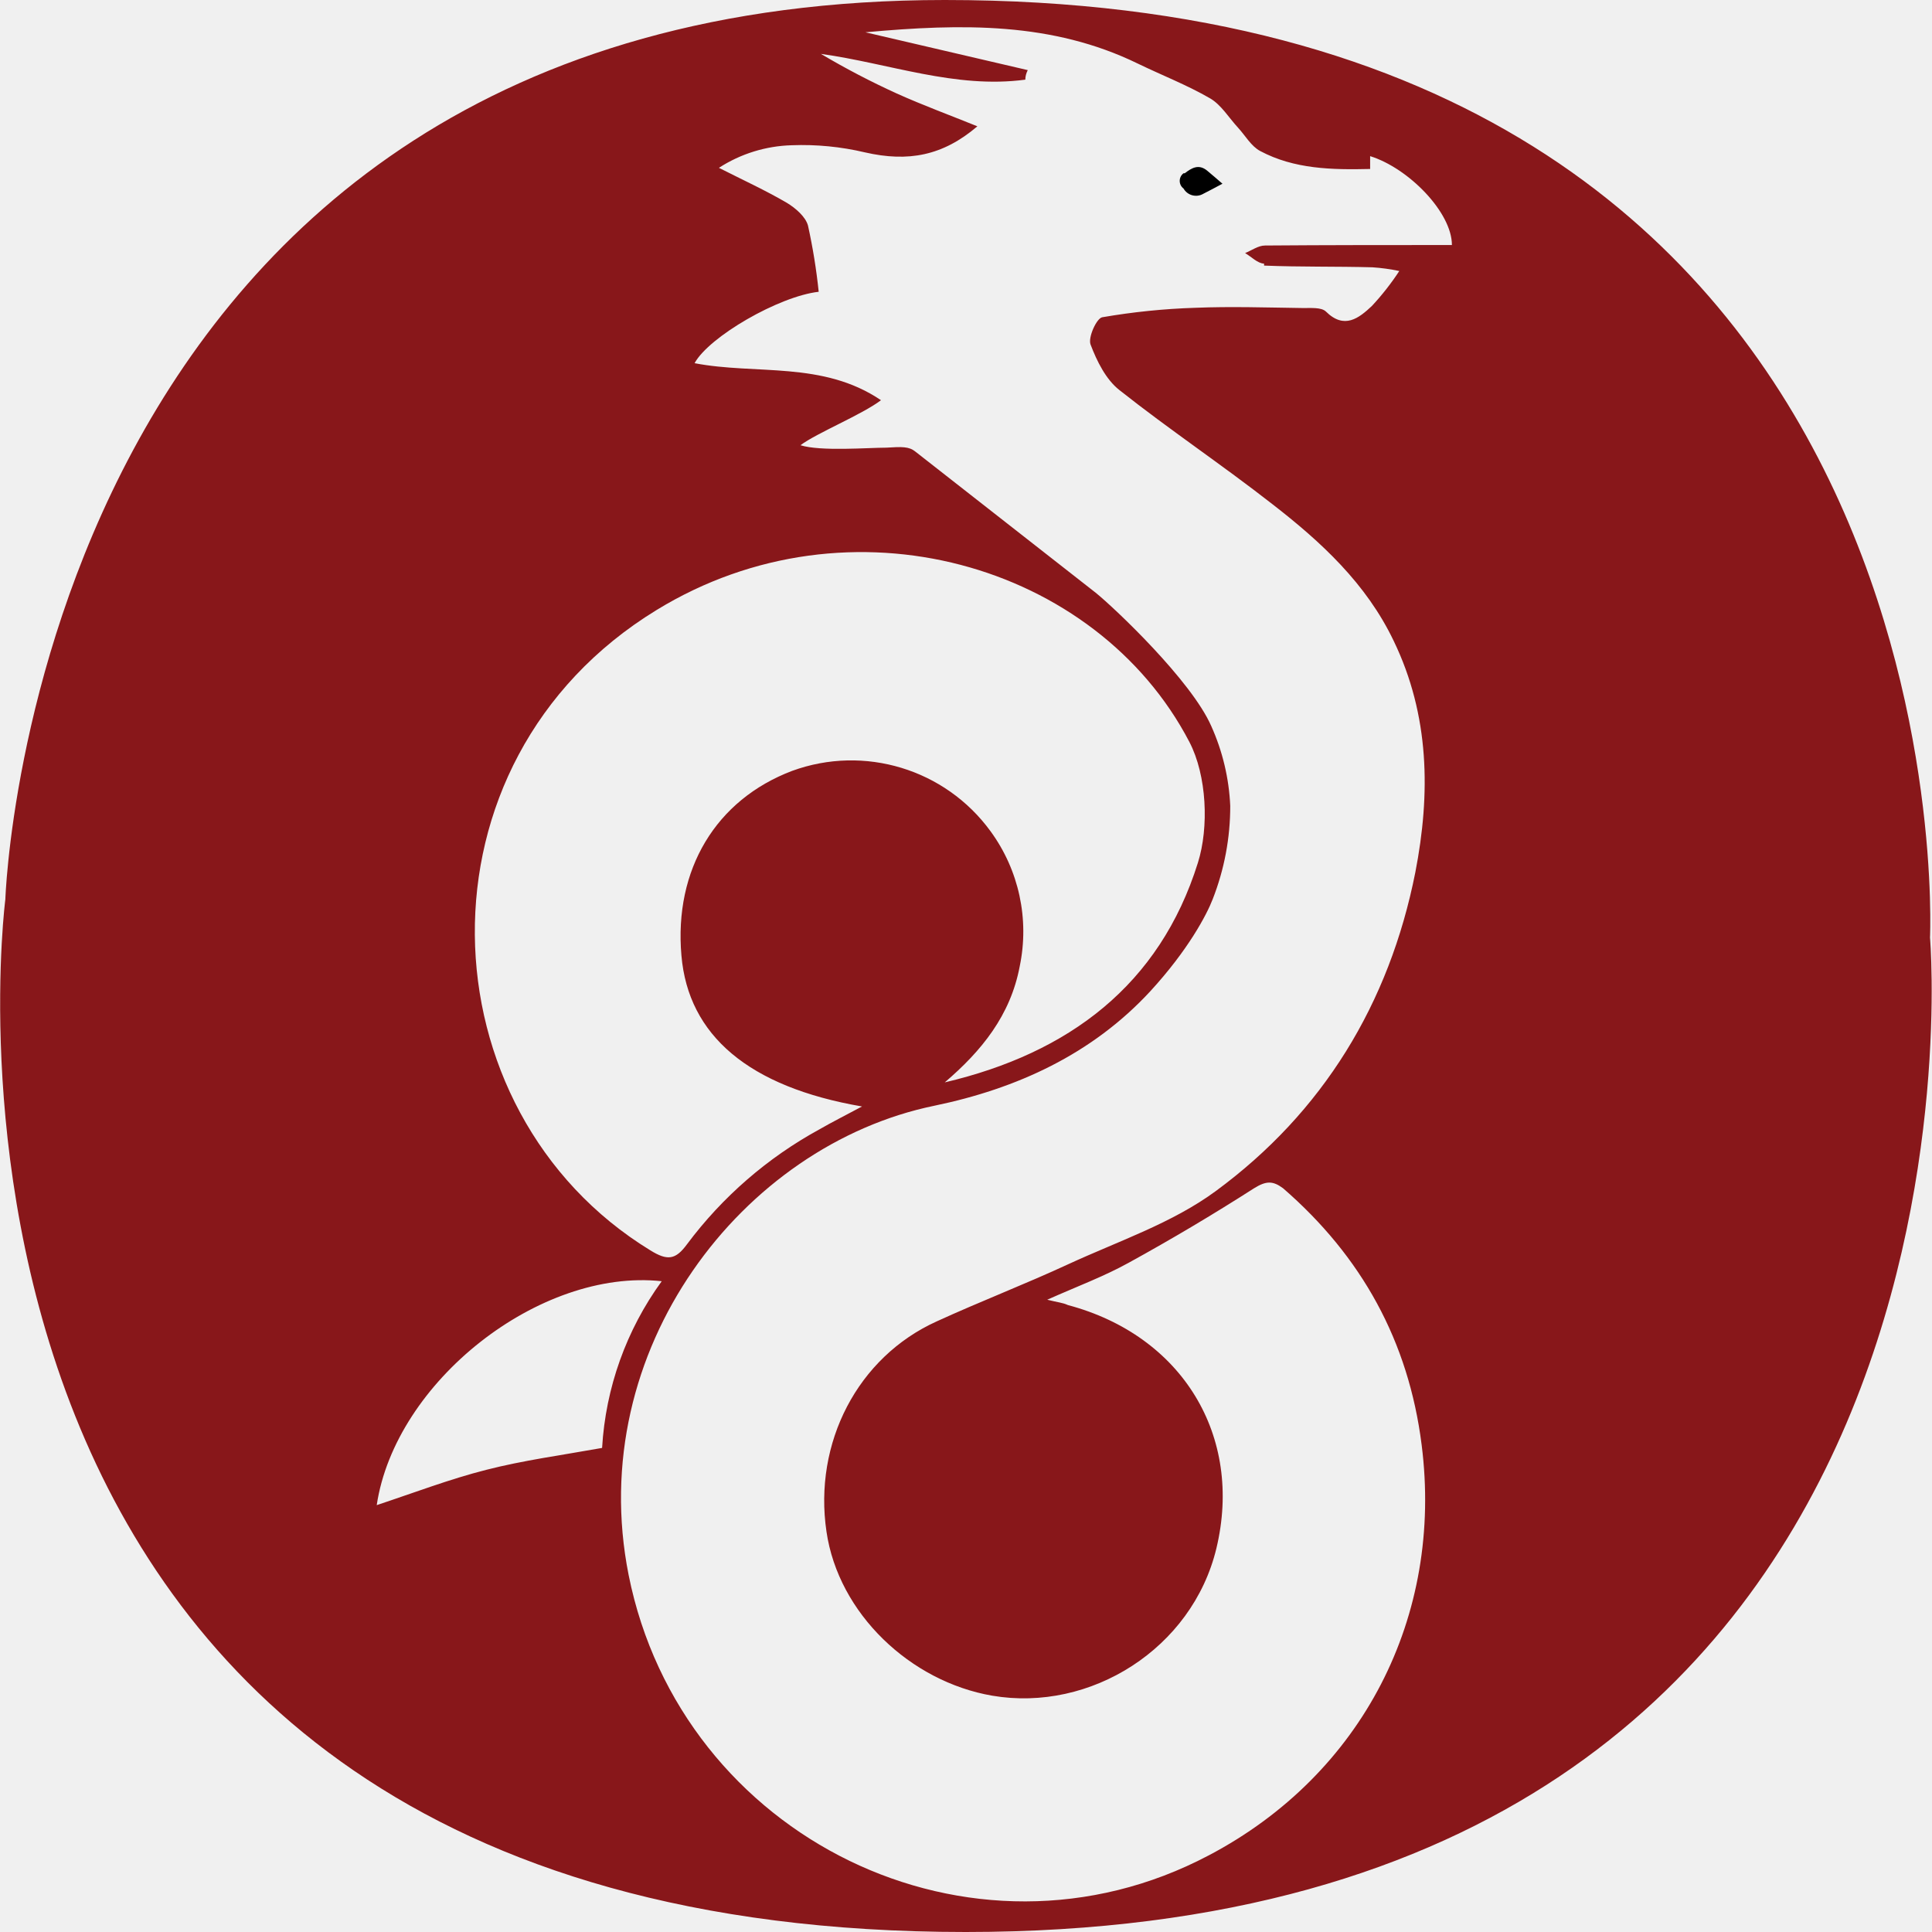
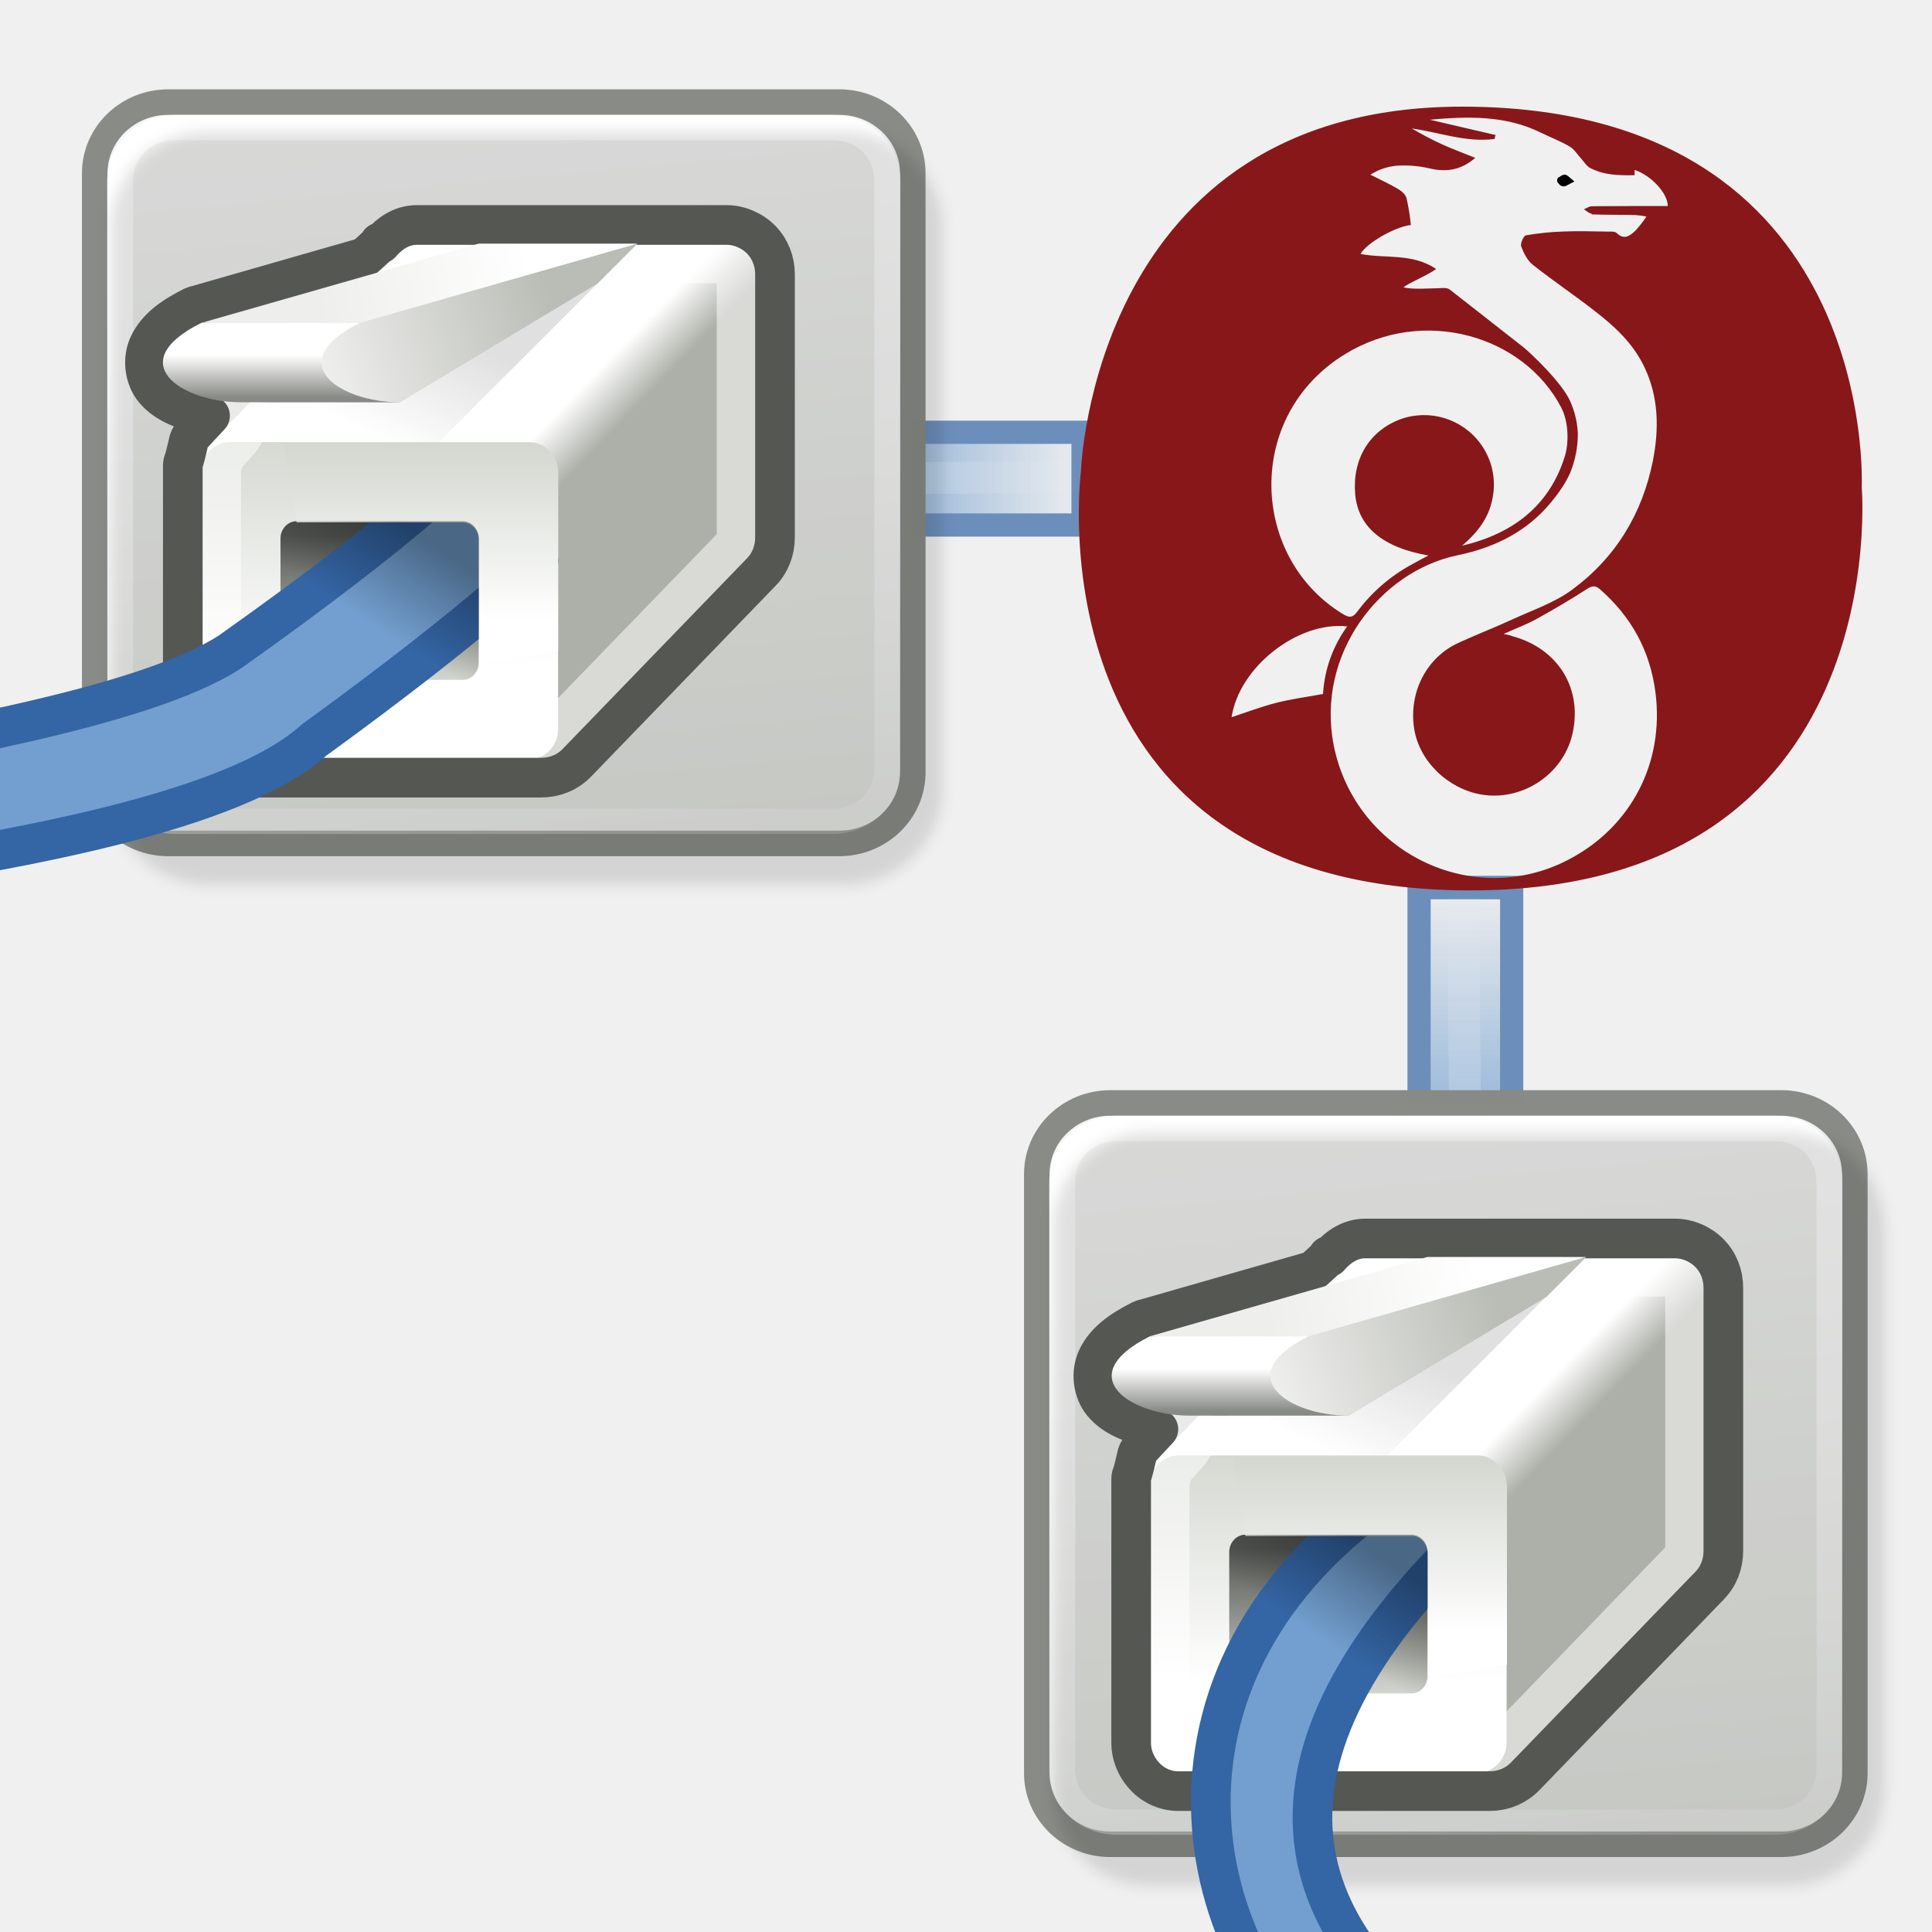
- <svg xmlns="http://www.w3.org/2000/svg" height="32" viewBox="0 0 79.365 79.384" width="32">
-   <g stroke-width=".265" transform="translate(155.59 -82.006)">
-     <path d="m-76.297 120.53s1.836-38.524-40.483-38.524c-37.44 0-38.6 36.954-38.6 36.954s-5.51 42.43 39.46 42.43c43.126 0 39.623-40.86 39.623-40.86zm-52.323-13.46c7.94-4.86 18.08-1.89 21.89 5.42.72 1.38.81 3.51.35 4.97-1.57 5.01-5.29 7.82-10.4 9.02 1.51-1.29 2.7-2.75 3.08-4.77a6.986 6.986 0 0 0 -1.2-5.55 7.08 7.08 0 0 0 -8.15-2.48c-3.14 1.19-4.86 4.06-4.55 7.59.28 3.28 2.77 5.4 7.42 6.2-.69.37-1.23.64-1.75.94a16.912 16.912 0 0 0 -5.44 4.72c-.47.64-.8.69-1.51.25-9.35-5.72-9.96-20.06.26-26.31zm-7 35.33c-1.5.38-2.96.94-4.5 1.45.76-5.07 6.69-9.74 11.71-9.2a12.933 12.933 0 0 0 -2.45 6.85c-1.67.3-3.24.51-4.76.9zm31.96-49.481c1.48.06 2.97.03 4.448.07a7.687 7.687 0 0 1 1.108.153 10.744 10.744 0 0 1 -1.128 1.438c-.529.495-1.128.978-1.888.226-.19-.181-.62-.139-.94-.143-1.48-.02-2.96-.07-4.43-.01a27.527 27.527 0 0 0 -3.82.389c-.23.04-.59.829-.48 1.119.26.684.63 1.438 1.19 1.876 2.04 1.616 4.22 3.073 6.28 4.683 2 1.55 3.858 3.26 4.986 5.62 1.478 3.06 1.517 6.28.889 9.51-1.068 5.39-3.795 9.86-8.205 13.1-1.78 1.31-3.99 2.05-6.03 2.99-1.79.83-3.64 1.54-5.43 2.36-3.25 1.47-5.07 4.99-4.53 8.64.49 3.36 3.44 6.16 6.81 6.74 4.04.69 8.22-1.94 9.21-6.05 1.11-4.62-1.4-8.75-6.1-10-.21-.1-.42-.11-.85-.22 1.26-.56 2.34-.96 3.35-1.52q2.62-1.44 5.15-3.06c.5-.31.77-.31 1.19 0 3.229 2.8 5.155 6.28 5.694 10.54.898 7.06-2.435 13.55-8.744 16.87-9.75 5.15-21.68-.71-23.84-11.52-1.84-9.26 4.69-17.66 12.56-19.28 3.38-.7 6.48-2.11 8.88-4.71 1.55-1.69 2.31-3.13 2.56-3.78a10.468 10.468 0 0 0 .72-3.83 8.961 8.961 0 0 0 -.78-3.28c-.82-1.87-3.97-4.85-4.75-5.48l-7.41-5.8c-.26-.21-.55-.2-1.19-.16-.76 0-2.69.16-3.53-.1.68-.508 2.52-1.252 3.31-1.85-2.4-1.622-5.14-1.036-7.66-1.521.59-1.083 3.46-2.749 5.1-2.934a24.218 24.218 0 0 0 -.44-2.72c-.1-.368-.52-.725-.87-.936-.87-.509-1.79-.93-2.79-1.437a5.804 5.804 0 0 1 2.99-.928 11.196 11.196 0 0 1 3.01.293c1.78.407 3.2.141 4.62-1.071-1.11-.45-2.23-.861-3.31-1.347a32.554 32.554 0 0 1 -3.12-1.629c2.81.39 5.53 1.444 8.4 1.059q0-.196.1-.392c-2.14-.5-4.29-1-6.67-1.554 3.98-.364 7.68-.424 11.19 1.285.99.48 2.02.878 2.97 1.428.46.267.77.795 1.15 1.206.3.326.54.763.91.959 1.4.746 2.95.775 4.518.738 0-.179 0-.347 0-.527 1.587.494 3.363 2.319 3.36 3.652-2.561 0-5.118 0-7.678.02-.28 0-.55.202-.82.311.26.151.51.423.78.433z" fill="#88171a" />
-     <path d="m-106.97 89.126a.392.392 0 0 0 0 .626.591.591 0 0 0 .81.218c.25-.125.49-.257.79-.415-.24-.205-.43-.374-.63-.538-.35-.287-.64-.106-.92.108z" />
+ <svg xmlns="http://www.w3.org/2000/svg" xmlns:xlink="http://www.w3.org/1999/xlink" width="32" height="32" version="1.1" viewBox="0 0 48 48">
+   <defs>
+     <linearGradient id="linearGradient7887" x1="-7.975" x2="-11.01" y1="25.36" y2="-6.568" gradientTransform="matrix(2 0 0 1.933 43.5 .5333)" gradientUnits="userSpaceOnUse">
+       <stop stop-color="#d3d7cf" offset="0" />
+       <stop stop-color="#fff" offset="1" />
+     </linearGradient>
+     <linearGradient id="linearGradient7889" x1="-7.852" x2="-5.51" y1="3.755" y2="18.94" gradientUnits="userSpaceOnUse">
+       <stop stop-color="#fff" offset="0" />
+       <stop stop-color="#fff" stop-opacity="0" offset="1" />
+     </linearGradient>
+     <filter id="filter5386" x="-.02" y="-.022" width="1.039" height="1.044" color-interpolation-filters="sRGB">
+       <feGaussianBlur stdDeviation="0.263" />
+     </filter>
+     <linearGradient id="linearGradient7893" x1="1.626" x2=".822" y1="55.22" y2="54.42" gradientUnits="userSpaceOnUse">
+       <stop stop-color="#adb0a8" offset="0" />
+       <stop stop-color="#fff" offset="1" />
+     </linearGradient>
+     <linearGradient id="linearGradient7895" x1="-4.221" x2="-4.221" y1="59.88" y2="54.71" gradientTransform="matrix(.9643 0 0 .9722 -.25 1.694)" gradientUnits="userSpaceOnUse" xlink:href="#linearGradient7269-5" />
+     <linearGradient id="linearGradient7269-5">
+       <stop stop-color="#fff" offset="0" />
+       <stop stop-color="#d3d7cf" offset="1" />
+     </linearGradient>
+     <linearGradient id="linearGradient7897" x1="-1.989" x2="-3.359" y1="51.14" y2="54" gradientTransform="translate(-4,-24)" gradientUnits="userSpaceOnUse" xlink:href="#linearGradient7822-4" />
+     <linearGradient id="linearGradient7822-4">
+       <stop offset="0" />
+       <stop stop-opacity="0" offset="1" />
+     </linearGradient>
+     <linearGradient id="linearGradient7899" x1="-4.685" x2=".884" y1="52.64" y2="50.56" gradientTransform="translate(-4,-24)" gradientUnits="userSpaceOnUse">
+       <stop stop-color="#eeeeec" offset="0" />
+       <stop stop-color="#babdb6" offset="1" />
+     </linearGradient>
+     <linearGradient id="linearGradient7901" x1="-5.082" x2=".265" y1="50.52" y2="49.46" gradientTransform="translate(-4,-24)" gradientUnits="userSpaceOnUse">
+       <stop stop-color="#eeeeec" offset="0" />
+       <stop stop-color="#fff" offset="1" />
+     </linearGradient>
+     <linearGradient id="linearGradient7903" x1="-5.969" x2="-5.969" y1="52.88" y2="51.81" gradientTransform="translate(-4,-24)" gradientUnits="userSpaceOnUse">
+       <stop stop-color="#888a85" offset="0" />
+       <stop stop-color="#fff" offset="1" />
+     </linearGradient>
+     <linearGradient id="linearGradient7905" x1="-3.536" x2="-3.536" y1="55.87" y2="59.44" gradientTransform="matrix(1,0,0,1.029,-4,-25.14)" gradientUnits="userSpaceOnUse">
+       <stop stop-color="#555753" offset="0" />
+       <stop stop-color="#d3d7cf" offset="1" />
+     </linearGradient>
+     <linearGradient id="linearGradient7921" x1="17.94" x2="23.28" y1="42.91" y2="43.08" gradientUnits="userSpaceOnUse">
+       <stop stop-color="#729fcf" offset="0" />
+       <stop stop-color="#729fcf" stop-opacity="0" offset="1" />
+     </linearGradient>
+     <linearGradient id="linearGradient7923" x1="17.83" x2="28.36" y1="40.38" y2="40.87" gradientUnits="userSpaceOnUse">
+       <stop stop-color="#3465a4" offset="0" />
+       <stop stop-color="#3465a4" stop-opacity="0" offset="1" />
+     </linearGradient>
+     <linearGradient id="linearGradient7927" x1="-4.11" x2="-4.11" y1="58.81" y2="55" gradientTransform="matrix(1.125,0,0,1.167,15.88,-34.14)" gradientUnits="userSpaceOnUse" xlink:href="#linearGradient7269-5" />
+     <linearGradient id="linearGradient7929" x1="-6.406" x2="-7.781" y1="32.44" y2="34.56" gradientUnits="userSpaceOnUse" xlink:href="#linearGradient7822-4" />
+     <linearGradient id="linearGradient4598">
+       <stop stop-color="#fff" offset="0" />
+       <stop stop-color="#fff" stop-opacity="0" offset="1" />
+     </linearGradient>
+     <linearGradient id="linearGradient7652-3">
+       <stop stop-color="#729fcf" offset="0" />
+       <stop stop-color="#729fcf" stop-opacity="0" offset="1" />
+     </linearGradient>
+     <linearGradient id="linearGradient7889-3" x1="-7.852" x2="-5.51" y1="3.755" y2="18.94" gradientUnits="userSpaceOnUse">
+       <stop stop-color="#fff" offset="0" />
+       <stop stop-color="#fff" stop-opacity="0" offset="1" />
+     </linearGradient>
+     <linearGradient id="linearGradient1643253" x1="-7.975" x2="-11.01" y1="25.36" y2="-6.568" gradientTransform="matrix(2 0 0 1.933 43.5 .5333)" gradientUnits="userSpaceOnUse" xlink:href="#linearGradient7887" />
+     <filter id="filter5386-2" x="-.02" y="-.022" width="1.039" height="1.044" color-interpolation-filters="sRGB">
+       <feGaussianBlur stdDeviation="0.263" />
+     </filter>
+     <linearGradient id="linearGradient1840068" x1="1.626" x2=".822" y1="55.22" y2="54.42" gradientUnits="userSpaceOnUse" xlink:href="#linearGradient7893" />
+     <linearGradient id="linearGradient1840074" x1="-4.685" x2=".884" y1="52.64" y2="50.56" gradientTransform="translate(-4,-24)" gradientUnits="userSpaceOnUse" xlink:href="#linearGradient7899" />
+     <linearGradient id="linearGradient1840076" x1="-5.082" x2=".265" y1="50.52" y2="49.46" gradientTransform="translate(-4,-24)" gradientUnits="userSpaceOnUse" xlink:href="#linearGradient7901" />
+     <linearGradient id="linearGradient1840078" x1="-5.969" x2="-5.969" y1="52.88" y2="51.81" gradientTransform="translate(-4,-24)" gradientUnits="userSpaceOnUse" xlink:href="#linearGradient7903" />
+     <linearGradient id="linearGradient1840080" x1="-3.536" x2="-3.536" y1="55.87" y2="59.44" gradientTransform="matrix(1,0,0,1.029,-4,-25.14)" gradientUnits="userSpaceOnUse" xlink:href="#linearGradient7905" />
+     <linearGradient id="linearGradient1840082" x1="17.94" x2="23.28" y1="42.91" y2="43.08" gradientUnits="userSpaceOnUse" xlink:href="#linearGradient7921" />
+     <linearGradient id="linearGradient1840084" x1="17.83" x2="28.36" y1="40.38" y2="40.87" gradientUnits="userSpaceOnUse" xlink:href="#linearGradient7923" />
+     <linearGradient id="linearGradient7897-3" x1="-1.989" x2="-3.359" y1="51.14" y2="54" gradientTransform="matrix(.9854 0 0 .9854 36.45 -17.05)" gradientUnits="userSpaceOnUse" xlink:href="#linearGradient7822-4" />
+     <linearGradient id="linearGradient7927-4" x1="-4.11" x2="-4.11" y1="58.81" y2="55" gradientTransform="matrix(1.109 0 0 1.15 36.33 -27.04)" gradientUnits="userSpaceOnUse" xlink:href="#linearGradient7269-5" />
+     <linearGradient id="linearGradient7929-6" x1="-6.406" x2="-7.781" y1="32.44" y2="34.56" gradientTransform="matrix(.9854 0 0 .9854 40.39 6.598)" gradientUnits="userSpaceOnUse" xlink:href="#linearGradient7822-4" />
+     <linearGradient id="linearGradient6175" x1="22.36" x2="28.25" y1="11.89" y2="11.89" gradientUnits="userSpaceOnUse" xlink:href="#linearGradient7652-3" />
+     <linearGradient id="linearGradient6239" x1="22.69" x2="27.97" y1="11.85" y2="11.85" gradientUnits="userSpaceOnUse" xlink:href="#linearGradient4598" />
+     <linearGradient id="linearGradient1840068-3" x1="1.626" x2=".822" y1="55.22" y2="54.42" gradientTransform="matrix(1.15 0 0 1.182 36.61 -29.07)" gradientUnits="userSpaceOnUse" xlink:href="#linearGradient7893" />
+     <linearGradient id="linearGradient1840074-3" x1="-4.685" x2=".884" y1="52.64" y2="50.56" gradientTransform="matrix(.9854 0 0 .9854 36.45 -17.05)" gradientUnits="userSpaceOnUse" xlink:href="#linearGradient7899" />
+     <linearGradient id="linearGradient1840076-3" x1="-5.082" x2=".265" y1="50.52" y2="49.46" gradientTransform="matrix(.9854 0 0 .9854 36.45 -17.05)" gradientUnits="userSpaceOnUse" xlink:href="#linearGradient7901" />
+     <linearGradient id="linearGradient1840078-3" x1="-5.969" x2="-5.969" y1="52.88" y2="51.81" gradientTransform="matrix(.9854 0 0 .9854 36.45 -17.05)" gradientUnits="userSpaceOnUse" xlink:href="#linearGradient7903" />
+     <linearGradient id="linearGradient1840080-3" x1="-3.536" x2="-3.536" y1="55.87" y2="59.44" gradientTransform="matrix(.9854 0 0 1.014 36.45 -18.17)" gradientUnits="userSpaceOnUse" xlink:href="#linearGradient7905" />
+     <linearGradient id="linearGradient1840082-2" x1="17.94" x2="23.28" y1="42.91" y2="43.08" gradientTransform="matrix(.9854 0 0 .9854 20.68 6.598)" gradientUnits="userSpaceOnUse" xlink:href="#linearGradient7921" />
+     <linearGradient id="linearGradient1840084-9" x1="17.83" x2="28.36" y1="40.38" y2="40.87" gradientTransform="matrix(.9854 0 0 .9854 20.68 6.598)" gradientUnits="userSpaceOnUse" xlink:href="#linearGradient7923" />
+     <linearGradient id="linearGradient9265" x1="-4.221" x2="-4.221" y1="59.88" y2="54.71" gradientTransform="matrix(1.109 0 0 1.15 36.33 -27.07)" gradientUnits="userSpaceOnUse" xlink:href="#linearGradient7269-5" />
+   </defs>
+   <clipPath id="b">
+     <rect x="68.78" y="-.093" width="58.26" height="58.26" rx="2.648" />
+   </clipPath>
+   <filter id="c" x="-.021" y="-.021" width="1.042" height="1.042" color-interpolation-filters="sRGB">
+     <feGaussianBlur stdDeviation=".283" />
+   </filter>
+   <clipPath id="h">
+     <path d="m-6.562 24.53c-0.388 0-0.692 0.219-0.906 0.469l-0.031-0.03-0.031 0.06-0.344 0.313-4.25 1.218c-0.03 0-0.06 0.02-0.09 0.03-0.549 0.274-0.902 0.554-1.094 0.937-0.192 0.384-0.116 0.867 0.125 1.156 0.329 0.394 0.858 0.553 1.407 0.657l-0.407 0.437c-0.06 0.05-0.1 0.116-0.125 0.188-0.03 0.121-0.07 0.316-0.125 0.5-0.02 0.04-0.03 0.08-0.03 0.125v6.656c0 0.299 0.113 0.582 0.313 0.813 0.199 0.23 0.511 0.406 0.875 0.406h7.843c0.324 0 0.657-0.116 0.906-0.375l4.651-4.81c0.226-0.235 0.344-0.539 0.344-0.875v-6.625c0-0.335-0.118-0.64-0.344-0.875-0.223-0.229-0.55-0.375-0.874-0.375z" />
+   </clipPath>
+   <filter id="i" x="-.038" y="-.044" width="1.077" height="1.087" color-interpolation-filters="sRGB">
+     <feGaussianBlur stdDeviation=".149" />
+   </filter>
+   <filter id="p" x="-.02" y="-.024" width="1.04" height="1.047" color-interpolation-filters="sRGB">
+     <feGaussianBlur stdDeviation=".071" />
+   </filter>
+   <filter id="x" x="-.036" y="-.042" width="1.071" height="1.083" color-interpolation-filters="sRGB">
+     <feGaussianBlur stdDeviation=".167" />
+   </filter>
+   <clipPath id="A">
+     <path d="m-95.3 143.8s-4.189 3.27-8.1 6.5c-1.95 1.62-3.69 3.22-4.72 4.78-0.51 0.78-0.98 1.62-0.65 2.78 0.16 0.58 0.61 1.12 1.09 1.41 0.48 0.28 0.96 0.4 1.5 0.47 2.13 0.24 4.73-0.4 7.849-1.28 3.113-0.89 6.669-2.09 10.25-3.25 3.581-1.17 7.196-2.31 10.34-3 3.147-0.7 5.835-0.89 7.375-0.5 0.729 0.18 0.745 0.3 0.75 0.31 0 0 0.06 0.33-0.219 0.94-0.567 1.2-2.245 3.11-4.187 4.93-3.885 3.64-8.844 7.13-8.844 7.13l1.75 2.44s5.041-3.52 9.156-7.38c2.058-1.93 3.879-3.89 4.813-5.87 0.466-1 0.776-2.12 0.343-3.25-0.433-1.14-1.541-1.87-2.812-2.19-2.46-0.62-5.444-0.21-8.781 0.53-3.337 0.73-7.019 1.85-10.62 3.03-3.607 1.18-7.129 2.4-10.12 3.25-2.913 0.83-5.293 1.22-6.473 1.13 0.62-0.95 2.3-2.56 4.16-4.1 3.721-3.08 7.969-6.37 7.969-6.37z" />
+   </clipPath>
+   <mask id="B" maskUnits="userSpaceOnUse">
+     <rect x="-115.6" y="147" width="51.28" height="17.34" rx=".666" fill="url(#C)" fill-rule="evenodd" stroke-width="2" />
+   </mask>
+   <linearGradient id="C" x1="-112.3" x2="-112.3" y1="148.9" y2="164.5" gradientUnits="userSpaceOnUse">
+     <stop offset="0" />
+     <stop stop-color="#fff" offset=".218" />
+     <stop stop-color="#fff" offset=".766" />
+     <stop offset="1" />
+   </linearGradient>
+   <filter id="D" x="-.013" y="-.05" width="1.026" height="1.099" color-interpolation-filters="sRGB">
+     <feGaussianBlur stdDeviation="0.001 0.244" />
+   </filter>
+   <filter id="H" x="-.395" y="-.574" width="1.79" height="2.147" color-interpolation-filters="sRGB">
+     <feGaussianBlur stdDeviation="2.895" />
+   </filter>
+   <g transform="matrix(.7899 0 0 1 4.758 0)">
+     <rect x="22.65" y="10.74" width="5.314" height="2.304" fill="url(#linearGradient6175)" opacity=".7" stroke="#3364a3" stroke-width=".577" />
+     <path d="m22.7 11.88 5.271-0.047" fill="none" opacity=".19" stroke="url(#linearGradient6239)" stroke-width=".795" />
+   </g>
+   <g transform="matrix(0 -1.012 .9987 0 24.53 50.35)">
+     <rect x="22.65" y="10.74" width="5.314" height="2.304" fill="url(#linearGradient6175)" opacity=".7" stroke="#3364a3" stroke-width=".577" />
+     <path d="m22.7 11.88 5.271-0.047" fill="none" opacity=".19" stroke="url(#linearGradient6239)" stroke-width=".795" />
+   </g>
+   <g transform="matrix(.6351 0 0 .6351 16.55 26.45)" enable-background="new">
+     <rect x="14.5" y="1.5" width="32" height="29" rx="2.877" ry="2.781" fill="url(#linearGradient1643253)" fill-rule="evenodd" stroke="#888a85" stroke-dashoffset=".7" stroke-linecap="round" stroke-linejoin="round" stroke-opacity=".992" />
+     <path transform="matrix(2.143 0 0 2.087 44.43 -.6302)" d="m-12.5 1.498c-0.573 0-1.002 0.429-1.002 1.002v11c0 0.573 0.429 1.002 1.002 1.002h12c0.573 0 1.002-0.429 1.002-1.002v-11c0-0.573-0.429-1.002-1.002-1.002z" fill="none" stroke="url(#linearGradient7889-3)" stroke-dashoffset=".7" stroke-linecap="round" stroke-linejoin="round" stroke-opacity=".992" stroke-width=".473" />
+     <rect transform="matrix(1.016 0 0 1.016 -.49 -.2715)" x="15.38" y="2.875" width="32" height="29" rx="3.723" ry="3.723" fill-rule="evenodd" filter="url(#filter5386-2)" opacity=".12" />
+   </g>
+   <g transform="matrix(.6351 0 0 .6351 -6.855 1.584)" enable-background="new">
+     <rect x="14.5" y="1.5" width="32" height="29" rx="2.877" ry="2.781" fill="url(#linearGradient1643253)" fill-rule="evenodd" stroke="#888a85" stroke-dashoffset=".7" stroke-linecap="round" stroke-linejoin="round" stroke-opacity=".992" />
+     <path transform="matrix(2.143 0 0 2.087 44.43 -.6302)" d="m-12.5 1.498c-0.573 0-1.002 0.429-1.002 1.002v11c0 0.573 0.429 1.002 1.002 1.002h12c0.573 0 1.002-0.429 1.002-1.002v-11c0-0.573-0.429-1.002-1.002-1.002z" fill="none" stroke="url(#linearGradient7889)" stroke-dashoffset=".7" stroke-linecap="round" stroke-linejoin="round" stroke-opacity=".992" stroke-width=".473" />
+     <rect transform="matrix(1.016 0 0 1.016 -.49 -.2715)" x="15.38" y="2.875" width="32" height="29" rx="3.723" ry="3.723" fill-rule="evenodd" filter="url(#filter5386)" opacity=".12" />
+   </g>
+   <g transform="matrix(.7597 0 0 .7597 -5.673 -7.451)">
+     <g transform="matrix(1.297 0 0 1.297 3.67 -14.65)">
+       <g transform="translate(20)">
+         <g fill-rule="evenodd">
+           <g transform="matrix(1.167,0,0,1.2,-3.833,-36.2)">
+             <path d="m-2.344 51c-0.205 0-0.381 0.101-0.5 0.25l-4.016 4c-0.035 0.132-0.099 0.271-0.141 0.406v5.521c0 0.364 0.296 0.656 0.656 0.656h6.687c0.18 0 0.351-0.07 0.469-0.187l4-4c0.117-0.119 0.188-0.287 0.188-0.469v-5.521c0-0.182-0.07-0.35-0.188-0.468-0.119-0.119-0.289-0.188-0.469-0.188z" fill="url(#linearGradient1840068)" />
+             <path d="m-6.374 55.17h6.462c0.347 0 0.626 0.284 0.626 0.638v5.39c0 0.354-0.279 0.638-0.626 0.638h-6.462c-0.347 0-0.626-0.284-0.626-0.638v-5.39c0-0.354 0.279-0.638 0.626-0.638z" fill="url(#linearGradient7895)" />
+           </g>
+           <path d="m-5 25-5 5h4l5-5h-4" fill="url(#linearGradient7897)" opacity=".123" />
+           <path d="m-1 25-9.5 4h3.5l5-3 1-1" fill="#babdb6" />
+         </g>
+         <path d="m-6.562 25.5c-0.024 0-0.055 0-0.156 0.125-0.03 0.02-0.061 0.04-0.094 0.06-0.02 0.02-0.041 0.04-0.062 0.06-0.02 0.02-0.041 0.04-0.062 0.06h-0.031c-0.02 0.02-0.041 0.04-0.062 0.06l-0.188 0.187c-0.107 0.101-0.235 0.176-0.375 0.219l-4.252 1.229c-0.4 0.208-0.534 0.349-0.594 0.469 0 0 0.04 0.134 0 0.09 0.08 0.1 0.361 0.253 0.844 0.344 0.34 0.07 0.617 0.314 0.727 0.643s0.04 0.692-0.196 0.951l-0.343 0.375c-0.02 0.09-0.05 0.17-0.09 0.312v6.56c0 0.05 0 0.116 0.06 0.188 0.03 0.04 0.104 0.06 0.157 0.06h7.844c0.093 0 0.168-0.01 0.219-0.06-2e-4 -0.01-2e-4 -0.02 0-0.03l4.654-4.808c0.052-0.054 0.062-0.079 0.062-0.188v-6.625c0-0.108-0.01-0.164-0.062-0.219-0.037-0.037-0.155-0.062-0.188-0.062z" fill="none" opacity=".534" stroke="#fff" stroke-dashoffset=".7" stroke-linecap="round" stroke-linejoin="round" />
+         <path d="m-6.562 24.53c-0.388 0-0.692 0.219-0.906 0.469l-0.031-0.03-0.031 0.06-0.344 0.313-4.25 1.218c-0.03 0-0.06 0.02-0.09 0.03-0.549 0.274-0.902 0.554-1.094 0.937-0.192 0.384-0.116 0.867 0.125 1.156 0.329 0.394 0.858 0.553 1.407 0.657l-0.407 0.437c-0.06 0.05-0.1 0.116-0.125 0.188-0.03 0.121-0.07 0.316-0.125 0.5-0.02 0.04-0.03 0.08-0.03 0.125v6.656c0 0.299 0.113 0.582 0.313 0.813 0.199 0.23 0.511 0.406 0.875 0.406h7.843c0.324 0 0.657-0.116 0.906-0.375l4.651-4.81c0.226-0.235 0.344-0.539 0.344-0.875v-6.625c0-0.335-0.118-0.64-0.344-0.875-0.223-0.229-0.55-0.375-0.874-0.375z" fill="none" stroke="#555753" stroke-dashoffset=".7" stroke-linecap="round" stroke-linejoin="round" />
+         <g fill-rule="evenodd">
+           <path d="m-1 25-11 2.5 2 1.5h3l5-3 1-1" fill="url(#linearGradient1840074)" />
+           <path d="m-5 25-7 2h4l7-2h-4" fill="url(#linearGradient1840076)" />
+           <path d="m-12 27h4c-2 1-0.5 2 1 2h-4c-1.5 0-3-1-1-2z" fill="url(#linearGradient1840078)" />
+           <path d="m-9.594 32h4.188c0.225 0 0.406 0.195 0.406 0.438v3.125c0 0.242-0.181 0.437-0.406 0.437h-4.188c-0.225 0-0.406-0.195-0.406-0.437v-3.125c0-0.243 0.181-0.438 0.406-0.438z" fill="url(#linearGradient1840080)" />
+         </g>
+       </g>
+       <path d="m14.69 30.56s-1.275 1.415-5.957 4.73c-4.362 2.84-23.02 3.977-24.04 5.537-0.511 0.78-0.987 1.623-0.656 2.781 0.165 0.579 0.608 1.686 1.093 1.406 1.832-1.057 1.547-1.056 2.929-2.438 0.62-0.948 18.84-1.469 22.78-5.053 4.234-3.074 5.667-4.529 5.667-4.529z" fill="url(#linearGradient1840082)" fill-rule="evenodd" stroke="url(#linearGradient1840084)" stroke-linejoin="round" />
+       <path d="m15.67 31.27s-18.44 12.69-11.94 13.44-14.09 7.825-6.088 9.825" fill="none" opacity=".19" stroke-opacity="0" />
+       <path d="m10.09 30.03 0.317 2h4.188c0.225 0 0.406 0.195 0.406 0.438v3.125l2-0.313v-4.469c0-0.424-0.314-0.781-0.719-0.781z" fill="url(#linearGradient7927)" fill-rule="evenodd" />
+       <path transform="translate(20)" d="m-9.594 32h4.188c0.225 0 0.406 0.195 0.406 0.438v3.125c0 0.242-0.181 0.437-0.406 0.437h-4.188c-0.225 0-0.406-0.195-0.406-0.437v-3.125c0-0.243 0.181-0.438 0.406-0.438z" fill="url(#linearGradient7929)" fill-rule="evenodd" opacity=".354" />
+     </g>
+   </g>
+   <g fill-rule="evenodd">
+     <path d="m33.92 31.23c-0.235 0-0.438 0.119-0.575 0.296l-4.618 4.73c-0.04 0.156-0.114 0.32-0.162 0.48v6.528c0 0.43 0.341 0.776 0.755 0.776h7.69c0.207 0 0.404-0.083 0.539-0.221l4.6-4.73c0.135-0.141 0.216-0.339 0.216-0.555v-6.528c0-0.215-0.081-0.414-0.216-0.553-0.137-0.141-0.332-0.222-0.539-0.222z" fill="url(#linearGradient1840068-3)" stroke-width="1.166" />
+     <path d="m29.28 36.16h7.431c0.399 0 0.72 0.336 0.72 0.754v6.373c0 0.419-0.321 0.754-0.72 0.754h-7.431c-0.399 0-0.72-0.336-0.72-0.754v-6.373c0-0.419 0.321-0.754 0.72-0.754z" fill="url(#linearGradient9265)" stroke-width="1.166" />
+     <path d="m35.46 31.23-4.927 4.927h3.941l4.927-4.927h-3.941" fill="url(#linearGradient7897-3)" opacity=".123" stroke-width=".985" />
+     <path d="m39.41 31.23-9.361 3.941h3.449l4.927-2.956 0.985-0.985" fill="#babdb6" stroke-width=".985" />
+   </g>
+   <path d="m33.92 31.72c-0.024 0-0.054 0-0.154 0.123-0.03 0.02-0.06 0.039-0.093 0.059-0.02 0.02-0.04 0.039-0.061 0.059-0.02 0.02-0.04 0.039-0.061 0.059h-0.031c-0.02 0.02-0.04 0.039-0.061 0.059l-0.185 0.184c-0.105 0.1-0.232 0.173-0.369 0.216l-4.19 1.211c-0.394 0.205-0.526 0.344-0.585 0.462 0 0 0.039 0.132 0 0.089 0.079 0.099 0.356 0.249 0.832 0.339 0.335 0.069 0.608 0.309 0.716 0.634 0.108 0.324 0.039 0.682-0.193 0.937l-0.338 0.369c-0.02 0.089-0.049 0.168-0.089 0.307v6.464c0 0.049 0 0.114 0.059 0.185 0.03 0.039 0.102 0.059 0.155 0.059h7.729c0.092 0 0.166-0.01 0.216-0.059-1.97e-4 -0.01-1.97e-4 -0.02 0-0.03l4.586-4.738c0.051-0.053 0.062-0.078 0.062-0.185v-6.528c0-0.106-0.01-0.162-0.061-0.216-0.037-0.036-0.153-0.061-0.185-0.061z" fill="none" opacity=".534" stroke="#fff" stroke-dashoffset=".7" stroke-linecap="round" stroke-linejoin="round" stroke-width=".985" />
+   <path d="m33.92 30.77c-0.382 0-0.682 0.216-0.893 0.462l-0.031-0.03-0.031 0.059-0.339 0.308-4.188 1.2c-0.03 0-0.059 0.02-0.089 0.03-0.541 0.27-0.889 0.546-1.078 0.923-0.189 0.378-0.114 0.854 0.123 1.139 0.324 0.388 0.845 0.545 1.386 0.647l-0.401 0.431c-0.059 0.049-0.099 0.114-0.123 0.185-0.03 0.119-0.069 0.311-0.123 0.493-0.02 0.039-0.03 0.079-0.03 0.123v6.559c0 0.295 0.111 0.574 0.308 0.801 0.196 0.227 0.503 0.4 0.862 0.4h7.728c0.319 0 0.647-0.114 0.893-0.369l4.583-4.74c0.223-0.232 0.339-0.531 0.339-0.862v-6.528c0-0.33-0.116-0.631-0.339-0.862-0.219-0.226-0.542-0.369-0.861-0.369z" fill="none" stroke="#555753" stroke-dashoffset=".7" stroke-linecap="round" stroke-linejoin="round" stroke-width=".985" />
+   <g fill-rule="evenodd" stroke-width=".985">
+     <path d="m39.41 31.23-10.84 2.463 1.971 1.478h2.956l4.927-2.956 0.985-0.985" fill="url(#linearGradient1840074-3)" />
+     <path d="m35.46 31.23-6.898 1.971h3.941l6.898-1.971h-3.941" fill="url(#linearGradient1840076-3)" />
+     <path d="m28.57 33.2h3.941c-1.971 0.985-0.493 1.971 0.985 1.971h-3.941c-1.478 0-2.956-0.985-0.985-1.971z" fill="url(#linearGradient1840078-3)" />
+     <path d="m30.94 38.13h4.127c0.222 0 0.4 0.192 0.4 0.432v3.079c0 0.238-0.178 0.431-0.4 0.431h-4.127c-0.222 0-0.4-0.192-0.4-0.431v-3.079c0-0.239 0.178-0.432 0.4-0.432z" fill="url(#linearGradient1840080-3)" />
+     <path d="m34.12 37.41c-6.442 4.811-4.233 12.24 0.079 14.64l2.662-0.748c-4.94-3.233-6.268-7.488-0.238-13.27z" fill="url(#linearGradient1840082-2)" stroke="url(#linearGradient1840084-9)" stroke-linejoin="round" />
+   </g>
+   <g stroke-width=".985">
+     <path d="m36.12 37.41s-18.17 12.5-11.77 13.24c6.405 0.739-13.88 7.711-5.999 9.681" fill="none" opacity=".19" stroke-opacity="0" />
+     <path d="m30.63 36.19 0.312 1.971h4.127c0.222 0 0.4 0.192 0.4 0.432v3.079l1.971-0.308v-4.404c0-0.418-0.309-0.77-0.709-0.77z" fill="url(#linearGradient7927-4)" fill-rule="evenodd" />
+     <path d="m30.94 38.13h4.127c0.222 0 0.4 0.192 0.4 0.432v3.079c0 0.238-0.178 0.431-0.4 0.431h-4.127c-0.222 0-0.4-0.192-0.4-0.431v-3.079c0-0.239 0.178-0.432 0.4-0.432z" fill="url(#linearGradient7929-6)" fill-rule="evenodd" opacity=".354" />
+   </g>
+   <g transform="matrix(.2453 0 0 .2453 64.97 -17.46)" stroke-width=".265">
+     <path d="m-76.3 120.5s1.836-38.52-40.48-38.52c-37.44 0-38.6 36.95-38.6 36.95s-5.51 42.43 39.46 42.43c43.13 0 39.62-40.86 39.62-40.86zm-52.32-13.46c7.94-4.86 18.08-1.89 21.89 5.42 0.72 1.38 0.81 3.51 0.35 4.97-1.57 5.01-5.29 7.82-10.4 9.02 1.51-1.29 2.7-2.75 3.08-4.77a6.986 6.986 0 0 0-1.2-5.55 7.08 7.08 0 0 0-8.15-2.48c-3.14 1.19-4.86 4.06-4.55 7.59 0.28 3.28 2.77 5.4 7.42 6.2-0.69 0.37-1.23 0.64-1.75 0.94a16.91 16.91 0 0 0-5.44 4.72c-0.47 0.64-0.8 0.69-1.51 0.25-9.35-5.72-9.96-20.06 0.26-26.31zm-7 35.33c-1.5 0.38-2.96 0.94-4.5 1.45 0.76-5.07 6.69-9.74 11.71-9.2a12.93 12.93 0 0 0-2.45 6.85c-1.67 0.3-3.24 0.51-4.76 0.9zm31.96-49.48c1.48 0.06 2.97 0.03 4.448 0.07a7.687 7.687 0 0 1 1.108 0.153 10.74 10.74 0 0 1-1.128 1.438c-0.529 0.495-1.128 0.978-1.888 0.226-0.19-0.181-0.62-0.139-0.94-0.143-1.48-0.02-2.96-0.07-4.43-0.01a27.53 27.53 0 0 0-3.82 0.389c-0.23 0.04-0.59 0.829-0.48 1.119 0.26 0.684 0.63 1.438 1.19 1.876 2.04 1.616 4.22 3.073 6.28 4.683 2 1.55 3.858 3.26 4.986 5.62 1.478 3.06 1.517 6.28 0.889 9.51-1.068 5.39-3.795 9.86-8.205 13.1-1.78 1.31-3.99 2.05-6.03 2.99-1.79 0.83-3.64 1.54-5.43 2.36-3.25 1.47-5.07 4.99-4.53 8.64 0.49 3.36 3.44 6.16 6.81 6.74 4.04 0.69 8.22-1.94 9.21-6.05 1.11-4.62-1.4-8.75-6.1-10-0.21-0.1-0.42-0.11-0.85-0.22 1.26-0.56 2.34-0.96 3.35-1.52q2.62-1.44 5.15-3.06c0.5-0.31 0.77-0.31 1.19 0 3.229 2.8 5.155 6.28 5.694 10.54 0.898 7.06-2.435 13.55-8.744 16.87-9.75 5.15-21.68-0.71-23.84-11.52-1.84-9.26 4.69-17.66 12.56-19.28 3.38-0.7 6.48-2.11 8.88-4.71 1.55-1.69 2.31-3.13 2.56-3.78a10.47 10.47 0 0 0 0.72-3.83 8.961 8.961 0 0 0-0.78-3.28c-0.82-1.87-3.97-4.85-4.75-5.48l-7.41-5.8c-0.26-0.21-0.55-0.2-1.19-0.16-0.76 0-2.69 0.16-3.53-0.1 0.68-0.508 2.52-1.252 3.31-1.85-2.4-1.622-5.14-1.036-7.66-1.521 0.59-1.083 3.46-2.749 5.1-2.934a24.22 24.22 0 0 0-0.44-2.72c-0.1-0.368-0.52-0.725-0.87-0.936-0.87-0.509-1.79-0.93-2.79-1.437a5.804 5.804 0 0 1 2.99-0.928 11.2 11.2 0 0 1 3.01 0.293c1.78 0.407 3.2 0.141 4.62-1.071-1.11-0.45-2.23-0.861-3.31-1.347a32.55 32.55 0 0 1-3.12-1.629c2.81 0.39 5.53 1.444 8.4 1.059q0-0.196 0.1-0.392c-2.14-0.5-4.29-1-6.67-1.554 3.98-0.364 7.68-0.424 11.19 1.285 0.99 0.48 2.02 0.878 2.97 1.428 0.46 0.267 0.77 0.795 1.15 1.206 0.3 0.326 0.54 0.763 0.91 0.959 1.4 0.746 2.95 0.775 4.518 0.738v-0.527c1.587 0.494 3.363 2.319 3.36 3.652-2.561 0-5.118 0-7.678 0.02-0.28 0-0.55 0.202-0.82 0.311 0.26 0.151 0.51 0.423 0.78 0.433z" fill="#88171a" />
+     <path d="m-107 89.13a0.392 0.392 0 0 0 0 0.626 0.591 0.591 0 0 0 0.81 0.218c0.25-0.125 0.49-0.257 0.79-0.415-0.24-0.205-0.43-0.374-0.63-0.538-0.35-0.287-0.64-0.106-0.92 0.108z" />
  </g>
</svg>
